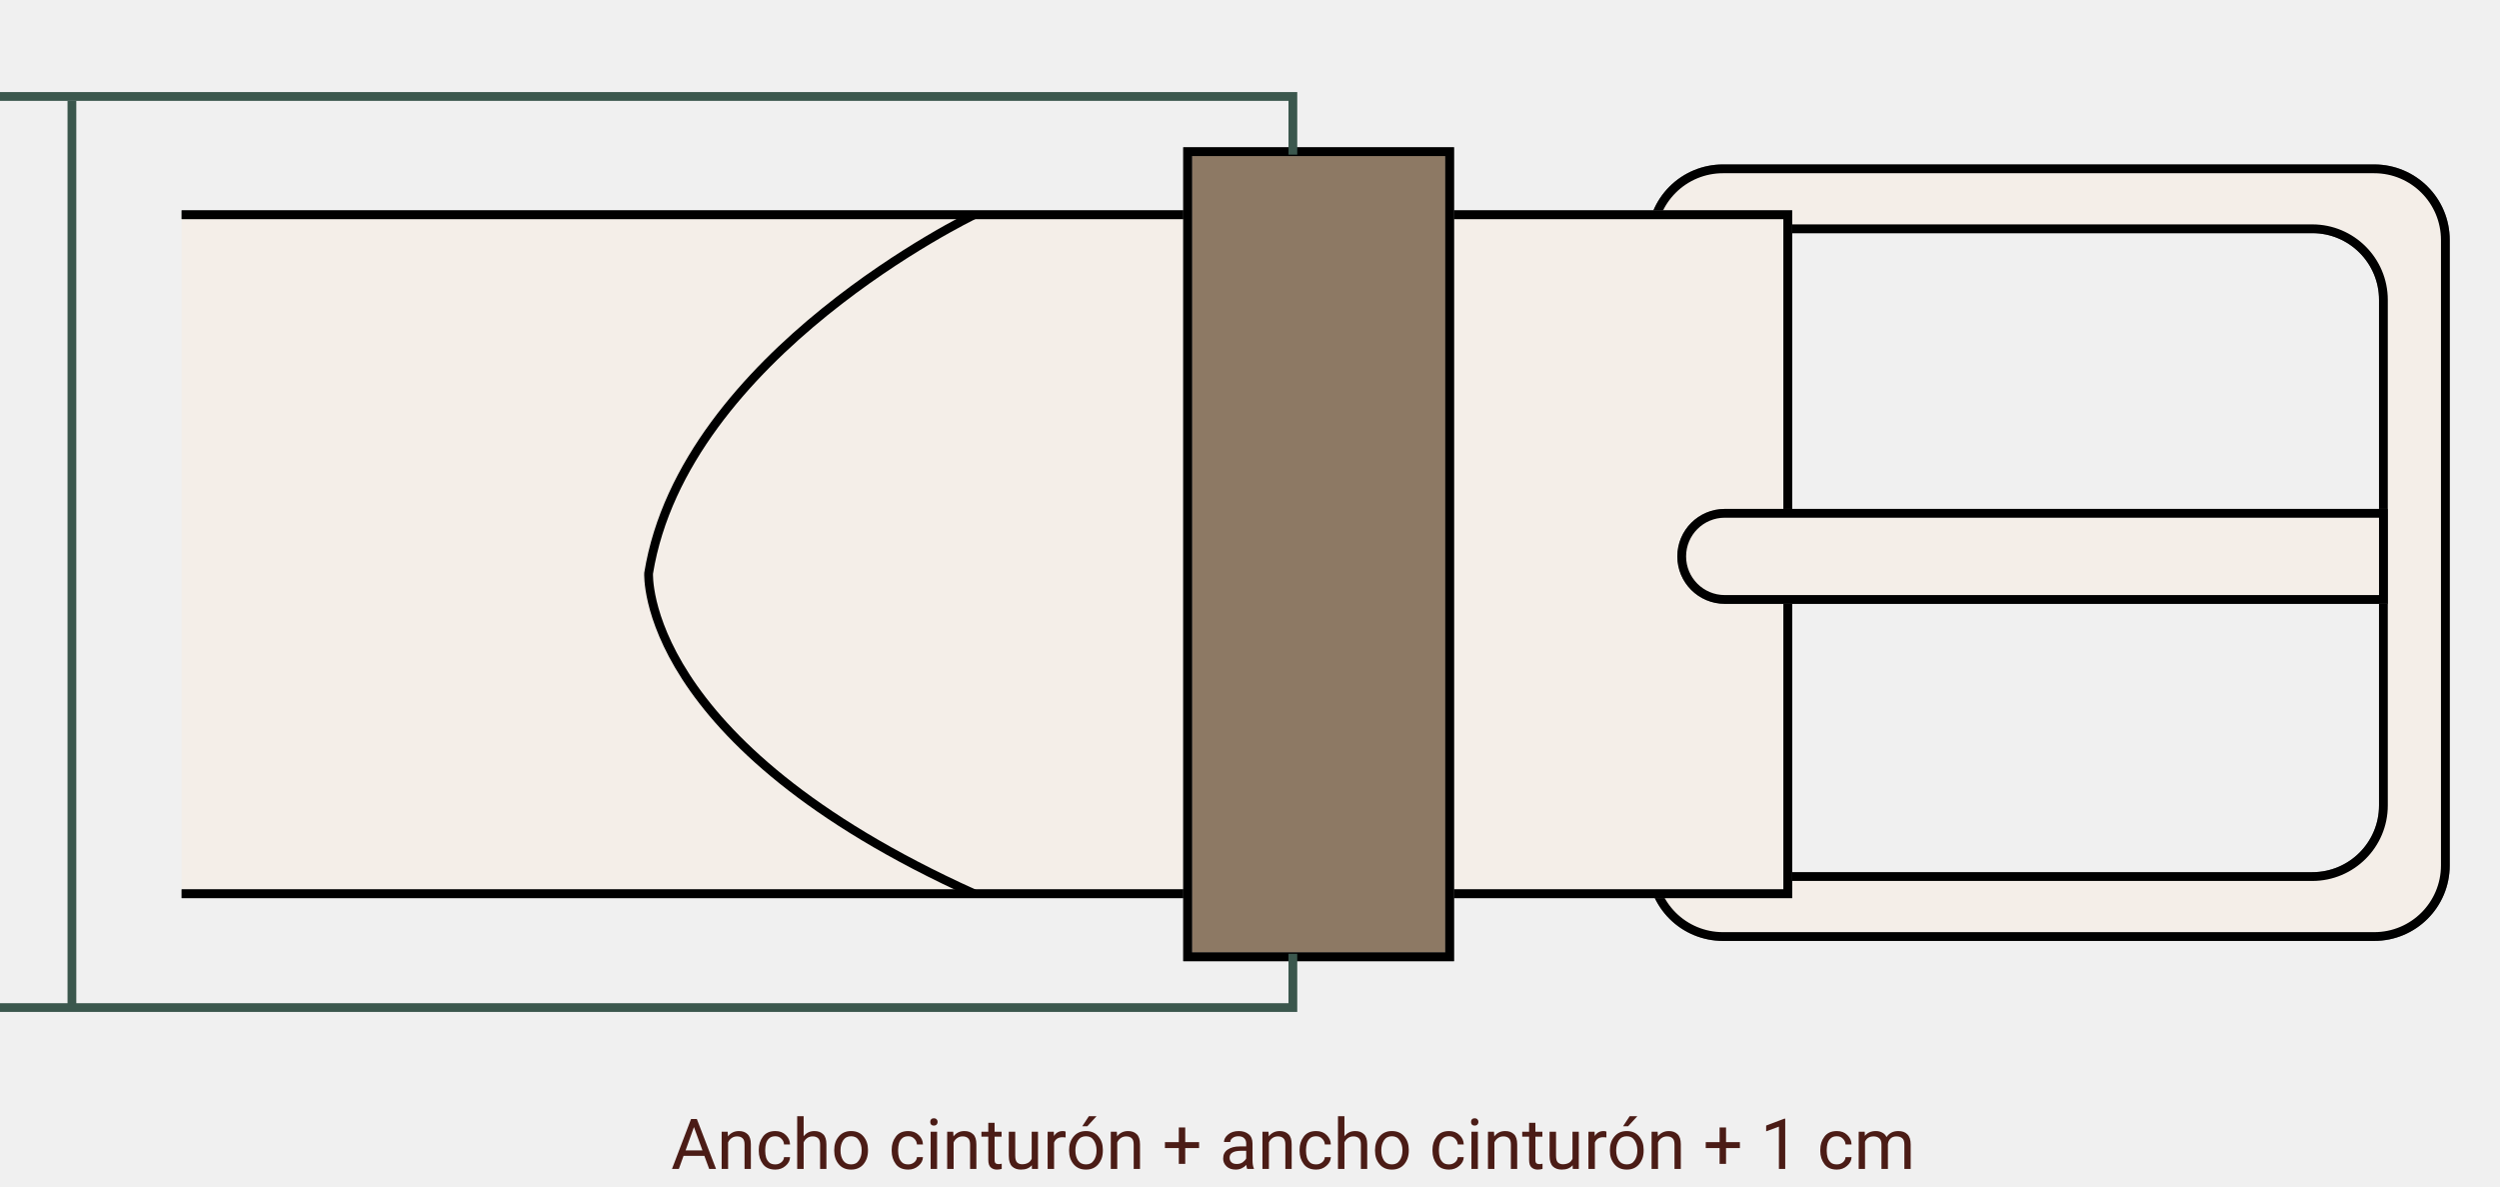
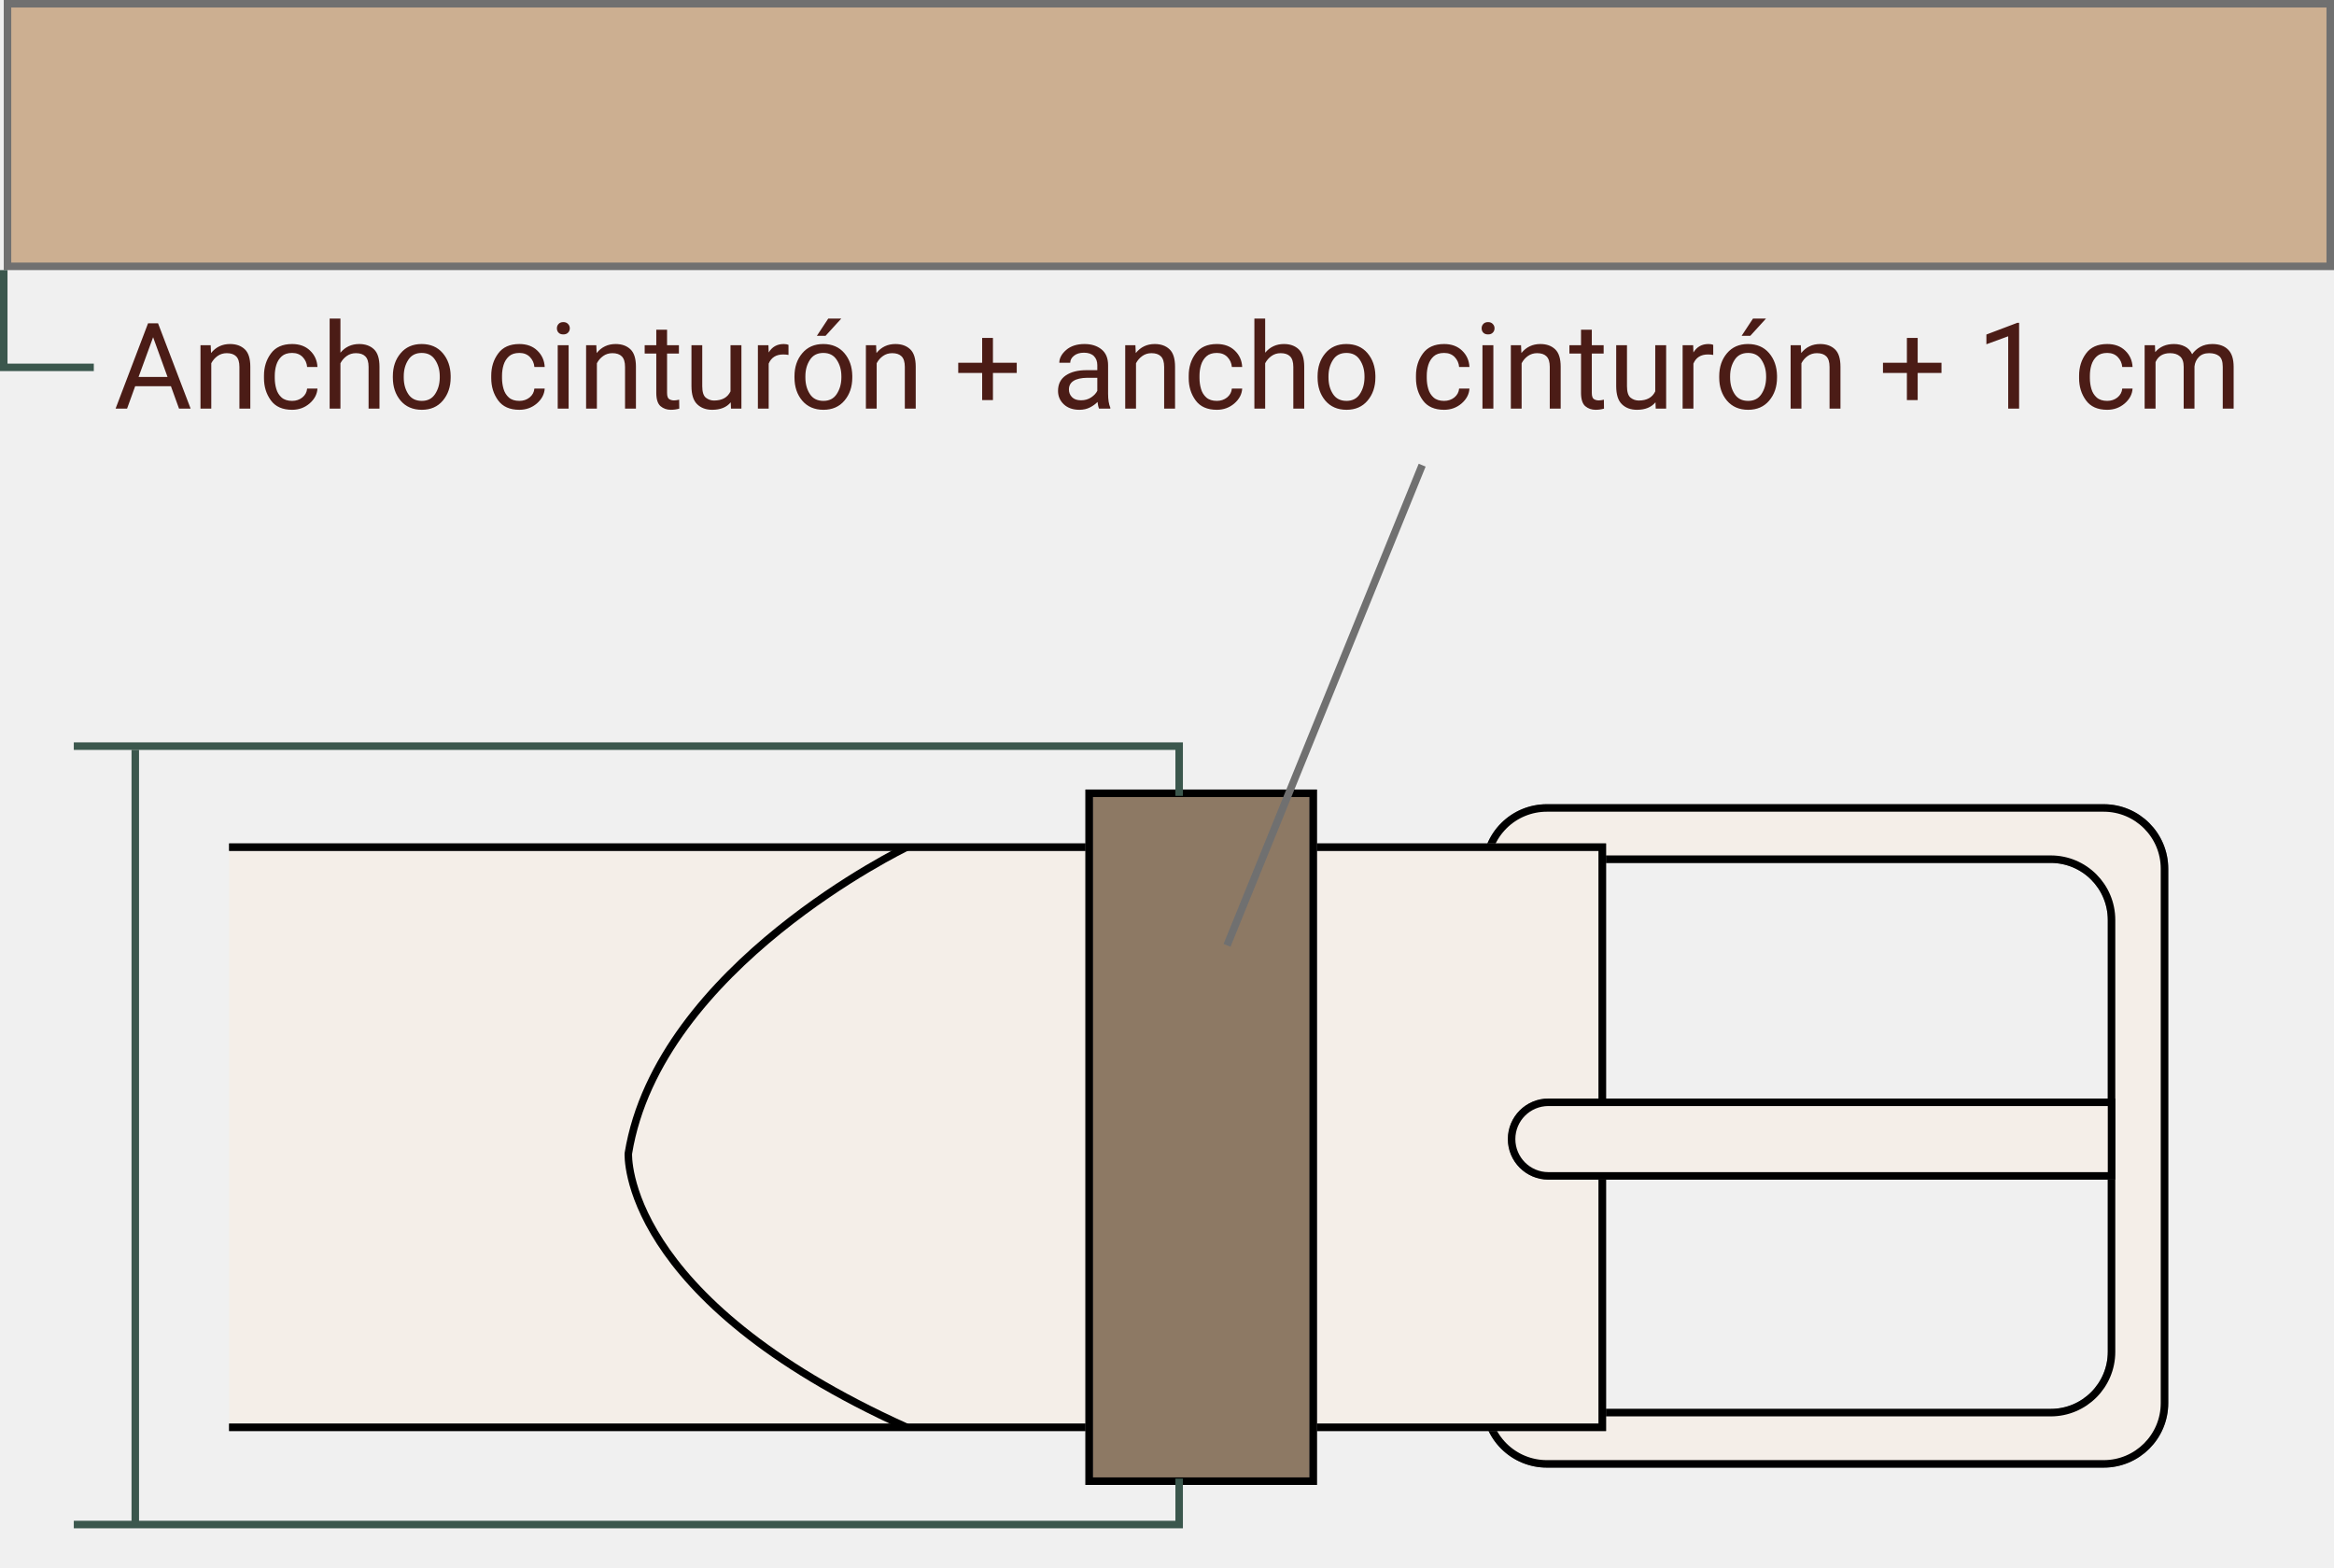
- <svg xmlns="http://www.w3.org/2000/svg" width="284.693" height="135.113" viewBox="0 0 284.693 135.113">
+ <svg xmlns="http://www.w3.org/2000/svg" width="311" height="208.963" viewBox="0 0 311 208.963">
  <defs>
    <clipPath id="clip-path">
      <rect id="Rectángulo_402119" data-name="Rectángulo 402119" width="120.5" height="264" transform="translate(642.343 2780)" fill="#fff" stroke="#707070" stroke-width="1" />
    </clipPath>
  </defs>
-   <g id="Grupo_1106669" data-name="Grupo 1106669" transform="translate(3064.693 -642.343) rotate(90)">
-     <g id="Enmascarar_grupo_1098683" data-name="Enmascarar grupo 1098683" clip-path="url(#clip-path)">
-       <g id="Grupo_1106622" data-name="Grupo 1106622" transform="translate(659.338 4684.165) rotate(-90)">
-         <g id="Grupo_1106623" data-name="Grupo 1106623" transform="translate(0.276 0.276)">
-           <path id="Trazado_891146" data-name="Trazado 891146" d="M435.624,87.93h-74.2a8.1,8.1,0,0,1-8.106-8.106V8.613A8.1,8.1,0,0,1,361.425.507h74.2a8.1,8.1,0,0,1,8.1,8.106V79.824a8.1,8.1,0,0,1-8.1,8.106M436.668,73V15.434a8.1,8.1,0,0,0-8.1-8.1H368.476a8.1,8.1,0,0,0-8.1,8.1V73a8.1,8.1,0,0,0,8.1,8.1h60.091a8.1,8.1,0,0,0,8.1-8.1" transform="translate(1454.052 1.449)" fill="#fff" stroke="#707070" stroke-width="1" />
-           <path id="Trazado_891147" data-name="Trazado 891147" d="M435.624,87.93h-74.2a8.1,8.1,0,0,1-8.106-8.106V8.613A8.1,8.1,0,0,1,361.425.507h74.2a8.1,8.1,0,0,1,8.1,8.106V79.824A8.1,8.1,0,0,1,435.624,87.93ZM436.668,73V15.434a8.1,8.1,0,0,0-8.1-8.1H368.476a8.1,8.1,0,0,0-8.1,8.1V73a8.1,8.1,0,0,0,8.1,8.1h60.091A8.1,8.1,0,0,0,436.668,73Z" transform="translate(1454.052 1.449)" fill="#f4eee8" stroke="#000" stroke-miterlimit="10" stroke-width="1" />
-           <path id="Trazado_891148" data-name="Trazado 891148" d="M.125,40.189h0A38.662,38.662,0,0,1,38.791,1.528h1784.2V78.854H38.791A38.666,38.666,0,0,1,.125,40.189M218.743,26.863a12.225,12.225,0,1,0,12.225,12.225,12.223,12.223,0,0,0-12.225-12.225m46.285,0a12.225,12.225,0,1,0,12.225,12.225,12.228,12.228,0,0,0-12.225-12.225m46.285,0a12.225,12.225,0,1,0,12.225,12.225,12.228,12.228,0,0,0-12.225-12.225m46.285,0a12.225,12.225,0,1,0,12.225,12.225A12.228,12.228,0,0,0,357.6,26.863m46.285,0a12.225,12.225,0,1,0,12.225,12.225,12.228,12.228,0,0,0-12.225-12.225" transform="translate(-0.125 5.653)" fill="#f4eee8" stroke="#707070" stroke-width="1" />
-           <path id="Trazado_891149" data-name="Trazado 891149" d="M.125,40.189h0A38.662,38.662,0,0,1,38.791,1.528h1784.2V78.854H38.791A38.666,38.666,0,0,1,.125,40.189ZM218.743,26.863a12.225,12.225,0,1,0,12.225,12.225A12.223,12.223,0,0,0,218.743,26.863Zm46.285,0a12.225,12.225,0,1,0,12.225,12.225A12.228,12.228,0,0,0,265.028,26.863Zm46.285,0a12.225,12.225,0,1,0,12.225,12.225A12.228,12.228,0,0,0,311.313,26.863Zm46.285,0a12.225,12.225,0,1,0,12.225,12.225A12.228,12.228,0,0,0,357.6,26.863Zm46.285,0a12.225,12.225,0,1,0,12.225,12.225A12.228,12.228,0,0,0,403.884,26.863Z" transform="translate(-0.125 5.653)" fill="none" stroke="#000" stroke-miterlimit="10" stroke-width="1" />
-           <rect id="Rectángulo_402095" data-name="Rectángulo 402095" width="29.849" height="91.685" transform="translate(1754.495 0)" fill="#8d7964" stroke="#707070" stroke-width="1" />
-           <rect id="Rectángulo_402096" data-name="Rectángulo 402096" width="29.849" height="91.685" transform="translate(1754.495 0)" fill="none" stroke="#000" stroke-miterlimit="10" stroke-width="1" />
-           <path id="Trazado_891150" data-name="Trazado 891150" d="M358.888,17.983h75.034V8.173H358.888a4.9,4.9,0,0,0,0,9.81" transform="translate(1456.798 33.012)" stroke="#707070" stroke-width="1" />
-           <path id="Trazado_891151" data-name="Trazado 891151" d="M358.888,17.983h75.034V8.173H358.888a4.9,4.9,0,0,0,0,9.81Z" transform="translate(1456.798 33.012)" fill="#f4eee8" stroke="#000" stroke-miterlimit="10" stroke-width="1" />
-           <path id="Trazado_891152" data-name="Trazado 891152" d="M368.088,1.528s-33.047,15.884-37.1,40.83c0,0-1.064,19.261,37.1,36.5" transform="translate(1362.1 5.653)" fill="none" stroke="#000" stroke-miterlimit="10" stroke-width="1" />
+   <g id="Grupo_1107021" data-name="Grupo 1107021" transform="translate(-1078.956 -2930)">
+     <g id="Grupo_1106669" data-name="Grupo 1106669" transform="translate(4153.482 2376.12) rotate(90)">
+       <g id="Enmascarar_grupo_1098683" data-name="Enmascarar grupo 1098683" clip-path="url(#clip-path)">
+         <g id="Grupo_1106622" data-name="Grupo 1106622" transform="translate(659.338 4684.165) rotate(-90)">
+           <g id="Grupo_1106623" data-name="Grupo 1106623" transform="translate(0.276 0.276)">
+             <path id="Trazado_891146" data-name="Trazado 891146" d="M435.624,87.93h-74.2a8.1,8.1,0,0,1-8.106-8.106V8.613A8.1,8.1,0,0,1,361.425.507h74.2a8.1,8.1,0,0,1,8.1,8.106V79.824a8.1,8.1,0,0,1-8.1,8.106M436.668,73V15.434a8.1,8.1,0,0,0-8.1-8.1H368.476a8.1,8.1,0,0,0-8.1,8.1V73a8.1,8.1,0,0,0,8.1,8.1h60.091a8.1,8.1,0,0,0,8.1-8.1" transform="translate(1454.052 1.449)" fill="#fff" stroke="#707070" stroke-width="1" />
+             <path id="Trazado_891147" data-name="Trazado 891147" d="M435.624,87.93h-74.2a8.1,8.1,0,0,1-8.106-8.106V8.613A8.1,8.1,0,0,1,361.425.507h74.2a8.1,8.1,0,0,1,8.1,8.106V79.824A8.1,8.1,0,0,1,435.624,87.93ZM436.668,73V15.434a8.1,8.1,0,0,0-8.1-8.1H368.476a8.1,8.1,0,0,0-8.1,8.1V73a8.1,8.1,0,0,0,8.1,8.1h60.091A8.1,8.1,0,0,0,436.668,73Z" transform="translate(1454.052 1.449)" fill="#f4eee8" stroke="#000" stroke-miterlimit="10" stroke-width="1" />
+             <path id="Trazado_891148" data-name="Trazado 891148" d="M.125,40.189h0A38.662,38.662,0,0,1,38.791,1.528h1784.2V78.854H38.791A38.666,38.666,0,0,1,.125,40.189M218.743,26.863a12.225,12.225,0,1,0,12.225,12.225,12.223,12.223,0,0,0-12.225-12.225m46.285,0a12.225,12.225,0,1,0,12.225,12.225,12.228,12.228,0,0,0-12.225-12.225m46.285,0a12.225,12.225,0,1,0,12.225,12.225,12.228,12.228,0,0,0-12.225-12.225m46.285,0a12.225,12.225,0,1,0,12.225,12.225A12.228,12.228,0,0,0,357.6,26.863m46.285,0a12.225,12.225,0,1,0,12.225,12.225,12.228,12.228,0,0,0-12.225-12.225" transform="translate(-0.125 5.653)" fill="#f4eee8" stroke="#707070" stroke-width="1" />
+             <path id="Trazado_891149" data-name="Trazado 891149" d="M.125,40.189h0A38.662,38.662,0,0,1,38.791,1.528h1784.2V78.854H38.791A38.666,38.666,0,0,1,.125,40.189ZM218.743,26.863a12.225,12.225,0,1,0,12.225,12.225A12.223,12.223,0,0,0,218.743,26.863Zm46.285,0a12.225,12.225,0,1,0,12.225,12.225A12.228,12.228,0,0,0,265.028,26.863Zm46.285,0a12.225,12.225,0,1,0,12.225,12.225A12.228,12.228,0,0,0,311.313,26.863Zm46.285,0a12.225,12.225,0,1,0,12.225,12.225A12.228,12.228,0,0,0,357.6,26.863Zm46.285,0a12.225,12.225,0,1,0,12.225,12.225A12.228,12.228,0,0,0,403.884,26.863Z" transform="translate(-0.125 5.653)" fill="none" stroke="#000" stroke-miterlimit="10" stroke-width="1" />
+             <rect id="Rectángulo_402095" data-name="Rectángulo 402095" width="29.849" height="91.685" transform="translate(1754.495 0)" fill="#8d7964" stroke="#707070" stroke-width="1" />
+             <rect id="Rectángulo_402096" data-name="Rectángulo 402096" width="29.849" height="91.685" transform="translate(1754.495 0)" fill="none" stroke="#000" stroke-miterlimit="10" stroke-width="1" />
+             <path id="Trazado_891150" data-name="Trazado 891150" d="M358.888,17.983h75.034V8.173H358.888a4.9,4.9,0,0,0,0,9.81" transform="translate(1456.798 33.012)" stroke="#707070" stroke-width="1" />
+             <path id="Trazado_891151" data-name="Trazado 891151" d="M358.888,17.983h75.034V8.173H358.888a4.9,4.9,0,0,0,0,9.81Z" transform="translate(1456.798 33.012)" fill="#f4eee8" stroke="#000" stroke-miterlimit="10" stroke-width="1" />
+             <path id="Trazado_891152" data-name="Trazado 891152" d="M368.088,1.528s-33.047,15.884-37.1,40.83c0,0-1.064,19.261,37.1,36.5" transform="translate(1362.1 5.653)" fill="none" stroke="#000" stroke-miterlimit="10" stroke-width="1" />
+           </g>
        </g>
      </g>
+       <line id="Línea_721" data-name="Línea 721" x2="103" transform="translate(653.824 3056.5)" fill="none" stroke="#3b574d" stroke-width="1" />
+       <path id="Trazado_891209" data-name="Trazado 891209" d="M6.625,5.906H0V153.193" transform="translate(653.331 2911.5)" fill="none" stroke="#3b574d" stroke-width="1" />
+       <path id="Trazado_891210" data-name="Trazado 891210" d="M-5.125,8.859H1V156.146" transform="translate(756.081 2908.547)" fill="none" stroke="#3b574d" stroke-width="1" />
    </g>
-     <text id="Ancho_cinturón_ancho_cinturón_1_cm" data-name="Ancho cinturón + ancho cinturón + 1 cm" transform="translate(775.456 2917.406) rotate(-90)" fill="#4b1c16" font-size="8" font-family="Roboto-Regular, Roboto">
-       <tspan x="-70.84" y="0">Ancho cinturón + ancho cinturón + 1 cm</tspan>
+     <g id="Grupo_1107019" data-name="Grupo 1107019" transform="translate(420)">
+       <g id="Trazado_895143" data-name="Trazado 895143" transform="translate(659.456 2930)" fill="#ccaf91">
+         <path d="M 310 35.5 L 0.5 35.5 L 0.5 0.5 L 310 0.5 L 310 35.5 Z" stroke="none" />
+         <path d="M 1 1 L 1 35 L 309.5 35 L 309.5 1 L 1 1 M 0 0 L 310.5 0 L 310.5 36 L 0 36 L 0 0 Z" stroke="none" fill="#707070" />
+       </g>
+     </g>
+     <text id="Ancho_cinturón_ancho_cinturón_1_cm" data-name="Ancho cinturón + ancho cinturón + 1 cm" transform="translate(1094.123 2984.463)" fill="#4b1c16" font-size="16" font-family="Roboto-Regular, Roboto">
+       <tspan x="0" y="0">Ancho cinturón + ancho cinturón + 1 cm</tspan>
    </text>
-     <line id="Línea_721" data-name="Línea 721" x2="103" transform="translate(653.824 3056.5)" fill="none" stroke="#3b574d" stroke-width="1" />
-     <path id="Trazado_891209" data-name="Trazado 891209" d="M6.625,5.906H0V153.193" transform="translate(653.331 2911.5)" fill="none" stroke="#3b574d" stroke-width="1" />
-     <path id="Trazado_891210" data-name="Trazado 891210" d="M-5.125,8.859H1V156.146" transform="translate(756.081 2908.547)" fill="none" stroke="#3b574d" stroke-width="1" />
+     <path id="Trazado_895145" data-name="Trazado 895145" d="M0,5.906H12V18.869" transform="translate(1091.456 2984.869) rotate(180)" fill="none" stroke="#3b574d" stroke-width="1" />
+     <path id="Trazado_895146" data-name="Trazado 895146" d="M3489-8552l26-64" transform="translate(-2246.544 11608)" fill="none" stroke="#707070" stroke-width="1" />
  </g>
</svg>
